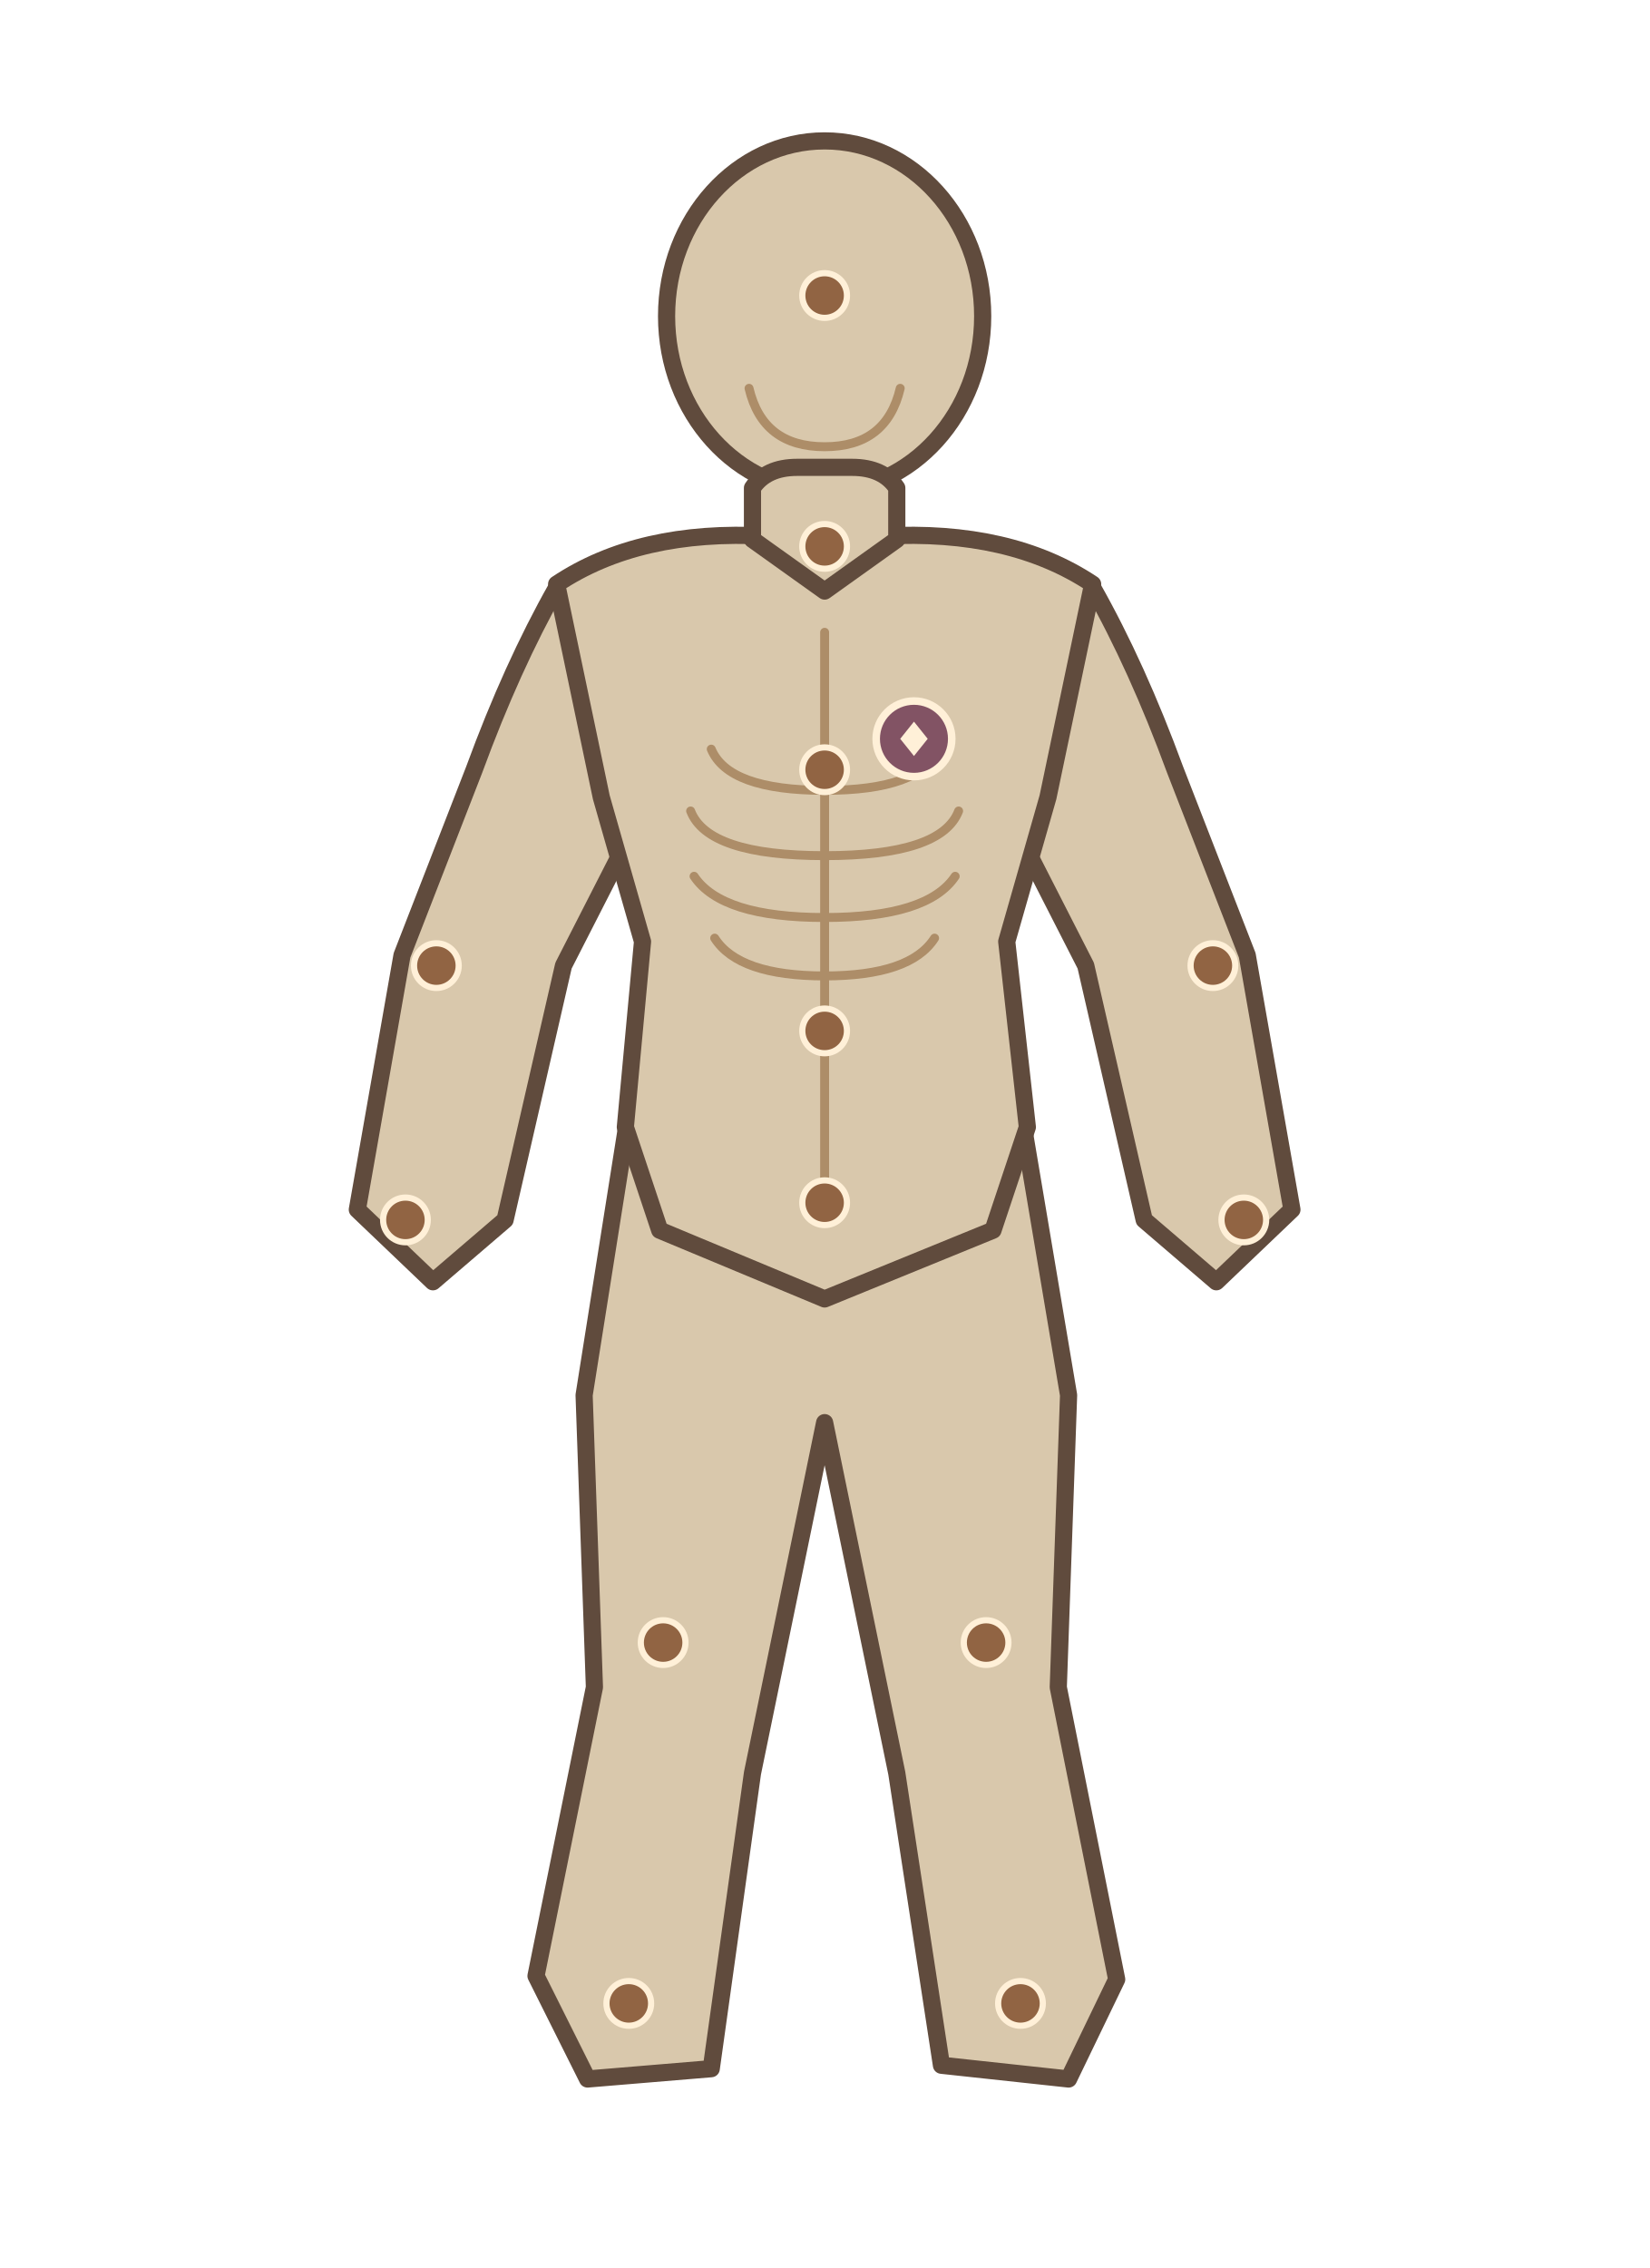
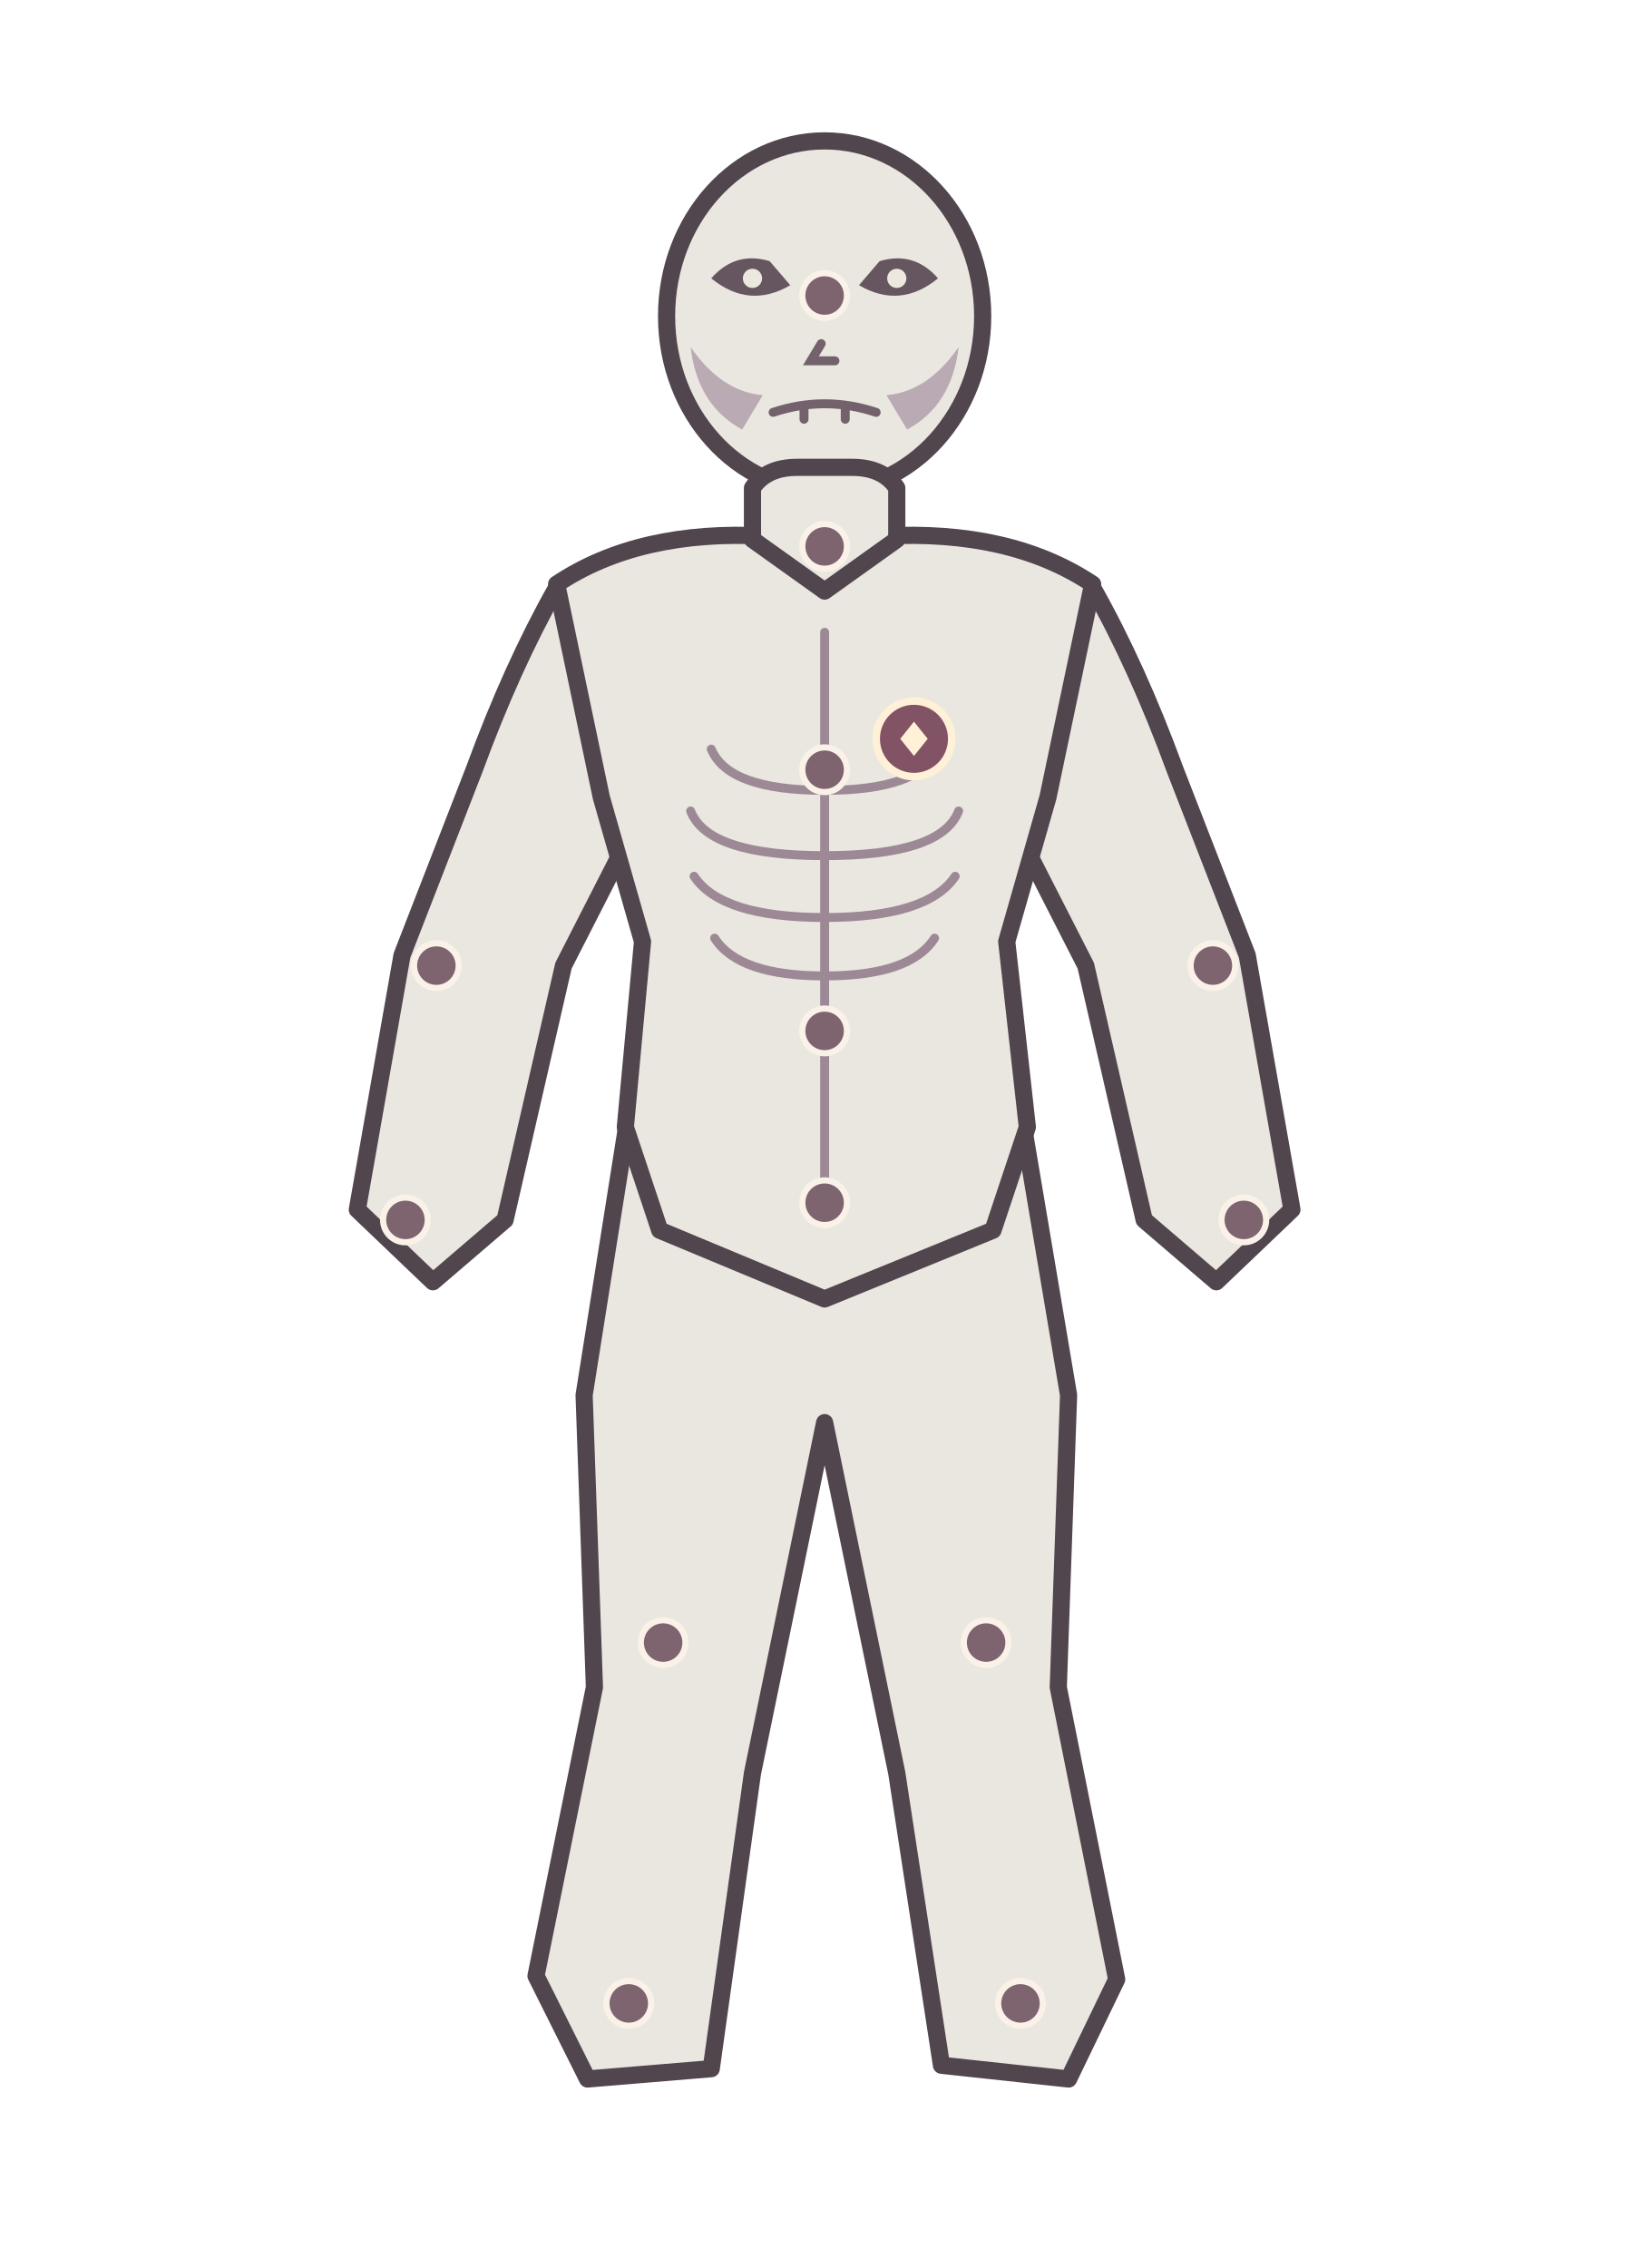
<svg xmlns="http://www.w3.org/2000/svg" width="480" height="660" viewBox="0 0 480 660">
-   <g fill="#d9c8ac" stroke="#604b3d" stroke-width="5" stroke-linejoin="round">
+   <g fill="#e9e7df" stroke="#51454e" stroke-width="5" stroke-linejoin="round">
    <path d="M186 305h108l17 101-3 85 17 85-14 29-37-4-13-85-21-102-21 102-12 86-36 3-15-30 17-84-3-85Z" />
    <path d="M162 171q-13 23-24 53l-21 54-13 74 22 21 21-18 17-74 24-47Z" />
    <path d="M318 171q13 23 24 53l21 54 13 74-22 21-21-18-17-74-24-47Z" />
    <path d="M162 170q24-16 61-14h34q37-2 61 14l-13 62-12 42 6 54-10 30-49 20-48-20-10-30 5-54-12-42Z" />
    <ellipse cx="240" cy="92" rx="46" ry="51" />
    <path d="M219 142q4-6 13-6h16q9 0 13 6v15l-21 15-21-15Z" />
  </g>
-   <g fill="none" stroke="#ad8d68" stroke-width="2.6" stroke-linecap="round">
-     <path d="M218 113q4 17 22 17t22-17" />
+   <g fill="#b9aab4">
+     <path d="M201 101q9 13 21 14l-6 10q-13-7-15-24Zm78 0q-9 13-21 14l6 10q13-7 15-24Z" />
+   </g>
+   <g fill="#655660">
+     <path d="M207 81q7-8 17-5l6 7q-12 7-23-2Zm66 0q-7-8-17-5l-6 7q12 7 23-2Z" />
+   </g>
+   <g fill="#ede8dd">
+     <circle cx="219" cy="81" r="2.8" />
+     <circle cx="261" cy="81" r="2.8" />
+   </g>
+   <g fill="none" stroke="#73616c" stroke-width="2.6" stroke-linecap="round">
+     <path d="M239 100l-3 5h7M225 120q15-5 30 0m-21-2v4m12-4v4" />
+   </g>
+   <g fill="none" stroke="#9d8995" stroke-width="2.6" stroke-linecap="round">
    <path d="M240 184v166M207 218q5 12 33 12t33-12m-72 18q5 13 39 13t39-13m-77 19q8 12 38 12t38-12m-70 18q7 11 32 11t32-11" />
  </g>
-   <g fill="#916443" stroke="#fff0d8" stroke-width="1.8">
+   <g fill="#7e646f" stroke="#faf2e9" stroke-width="1.8">
    <circle cx="240" cy="86" r="6.5" />
    <circle cx="240" cy="159" r="6.5" />
    <circle cx="240" cy="224" r="6.5" />
    <circle cx="240" cy="300" r="6.5" />
    <circle cx="240" cy="350" r="6.5" />
    <circle cx="127" cy="281" r="6.5" />
    <circle cx="353" cy="281" r="6.5" />
    <circle cx="118" cy="355" r="6.5" />
    <circle cx="362" cy="355" r="6.5" />
    <circle cx="193" cy="478" r="6.5" />
    <circle cx="287" cy="478" r="6.5" />
    <circle cx="183" cy="583" r="6.5" />
    <circle cx="297" cy="583" r="6.5" />
  </g>
  <circle cx="266" cy="215" r="11" fill="#825364" stroke="#fff0d8" stroke-width="2.2" />
  <path d="M266 210l4 5-4 5-4-5Z" fill="#fff0d8" />
</svg>
